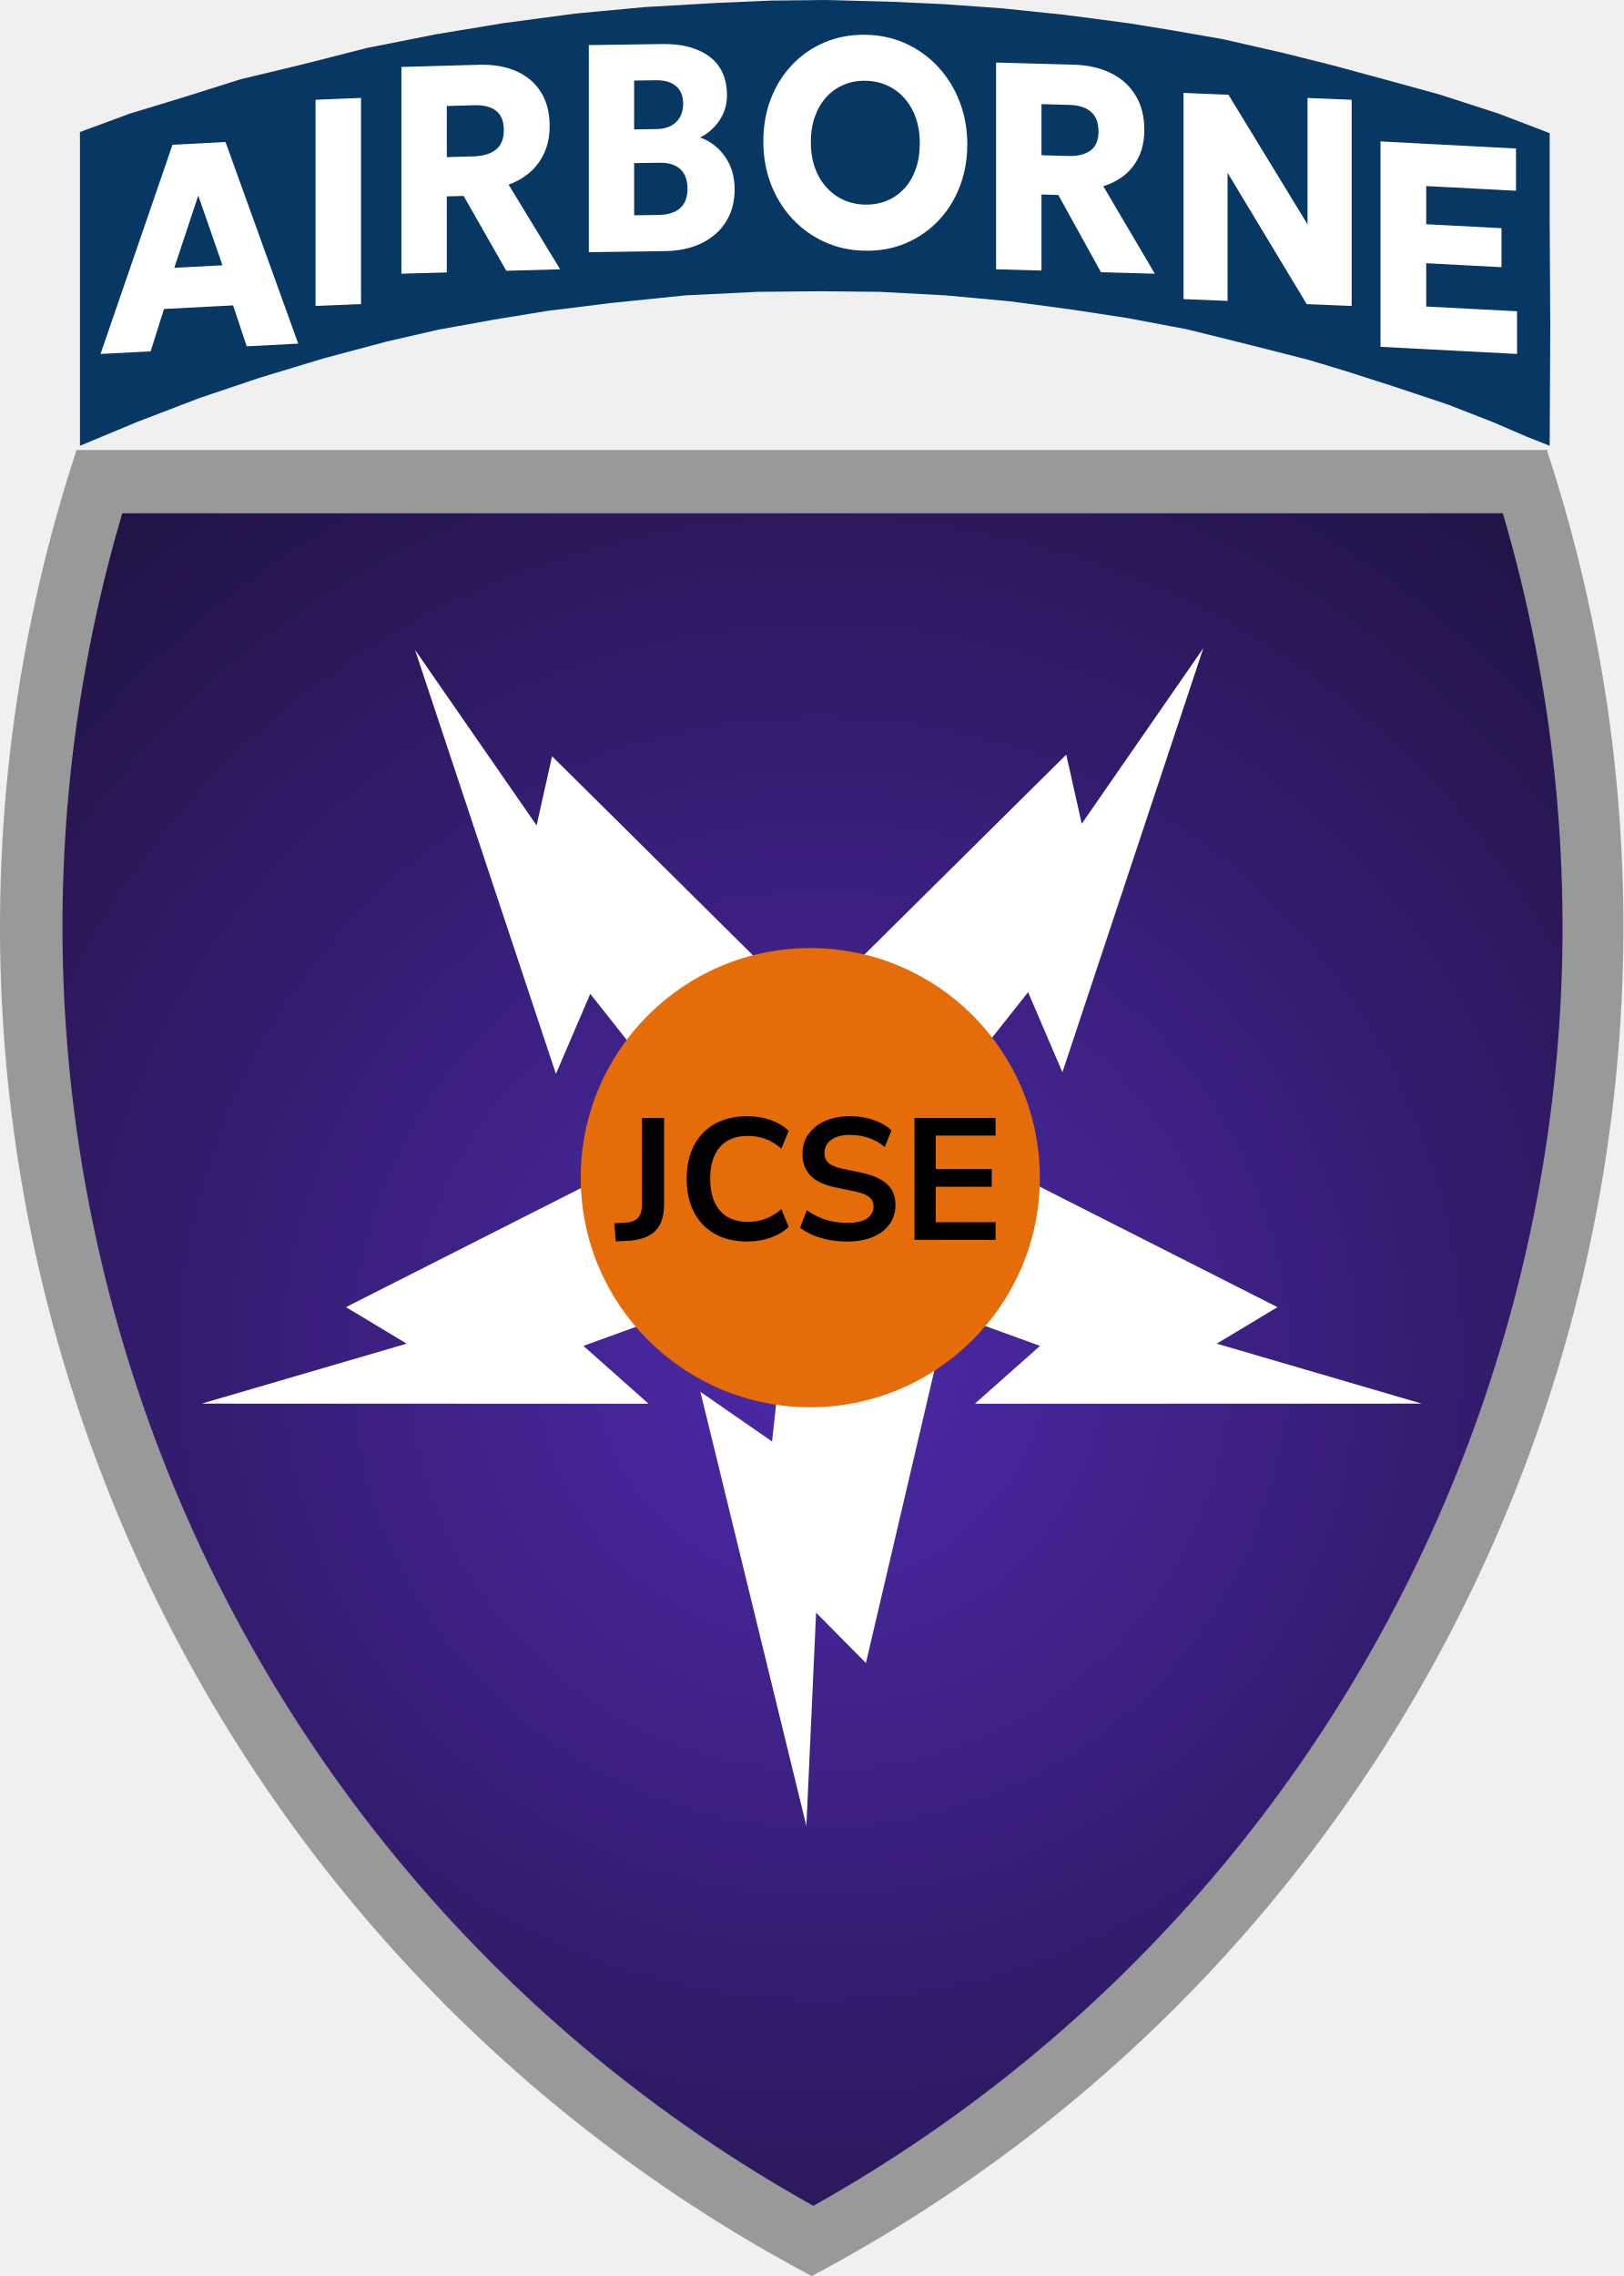
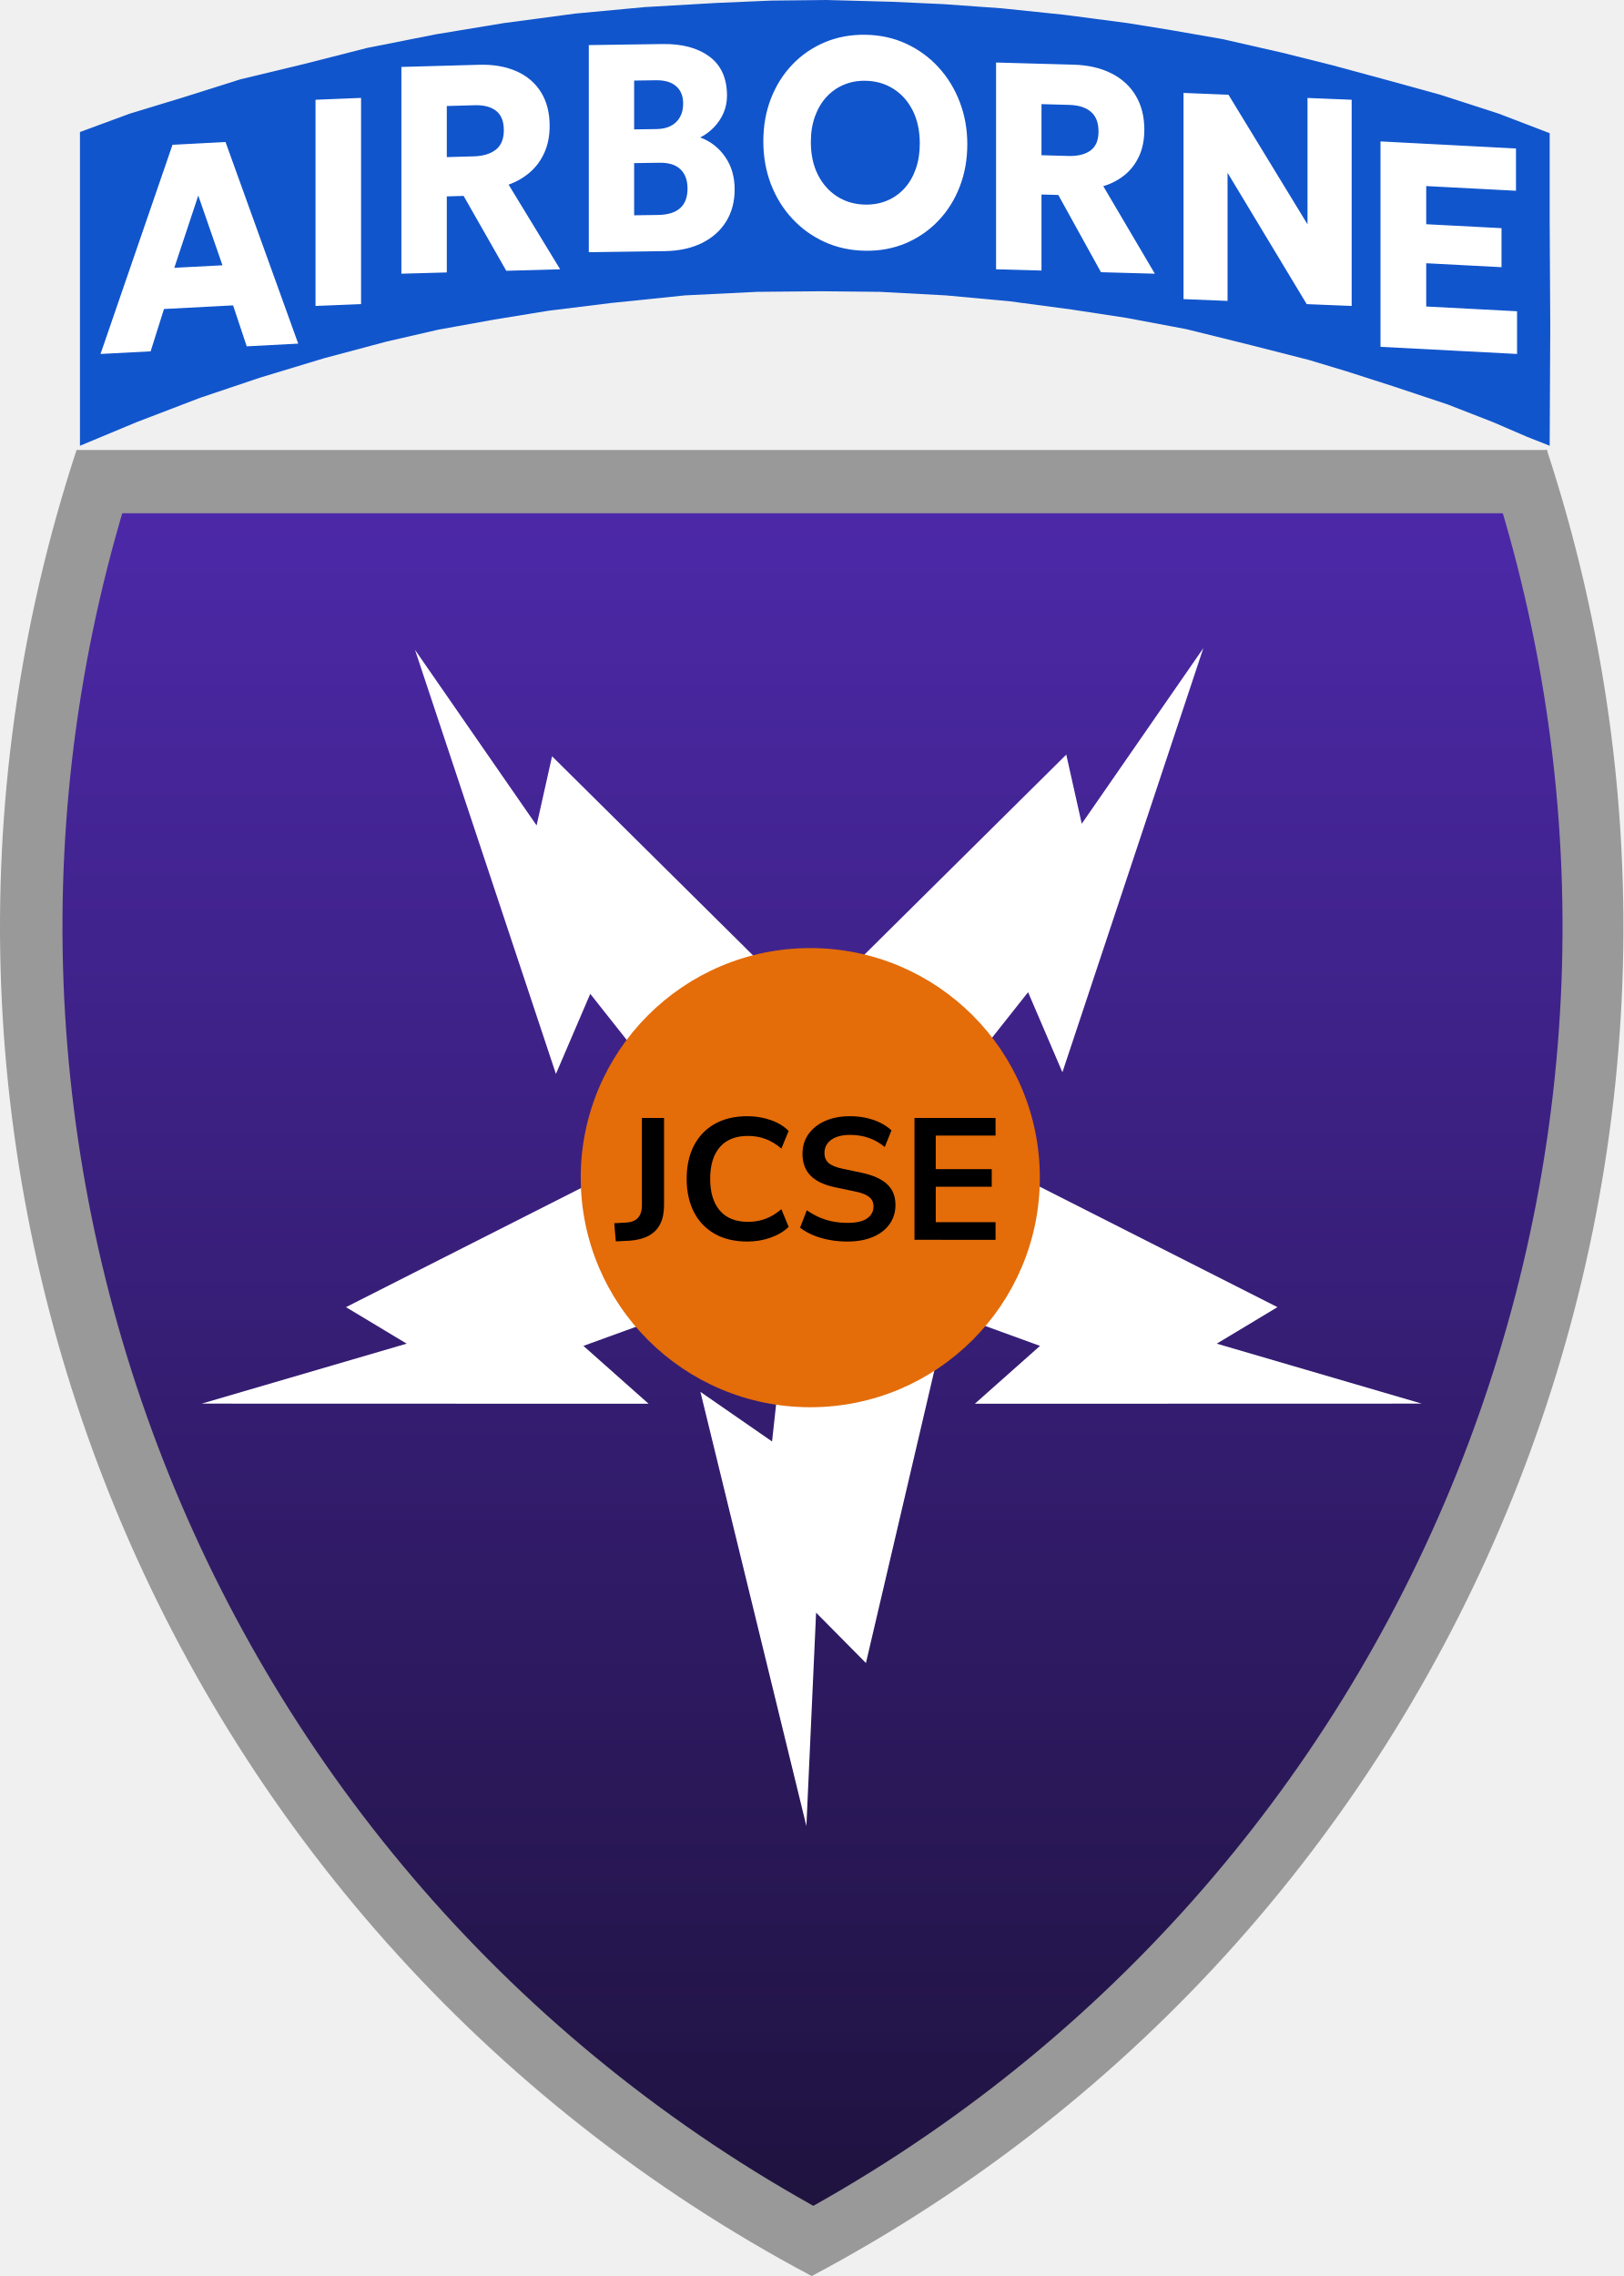
<svg xmlns="http://www.w3.org/2000/svg" fill="none" stroke-linecap="square" stroke-miterlimit="10" viewBox="833.883 104.845 1208.234 1693.748">
  <clipPath id="a">
    <path d="M0 0h2880v1920H0z" />
  </clipPath>
  <g clip-path="url(#a)">
    <path d="M0 0h2880v1920H0z" />
    <defs>
-       <radialGradient id="b" cx="48.852" cy="37.742" r="29.563" fx="48.852" fy="37.742" gradientTransform="scale(29.56335)" gradientUnits="userSpaceOnUse" spreadMethod="pad">
+       <linearGradient id="b" x1="23.912" x2="23.912" y1="12.741" y2="48.928" gradientTransform="scale(36.18673)" gradientUnits="userSpaceOnUse" spreadMethod="pad">
        <stop offset="0" stop-color="#4d29aa" />
        <stop offset="1" stop-color="#1e123d" />
-       </radialGradient>
+       </linearGradient>
    </defs>
    <path fill="url(#b)" fill-rule="evenodd" d="m913.718 461.053-29.475 124.21L865.296 760l14.737 214.738 40 187.367 63.158 145.262 103.157 162.105 90.528 94.738 111.577 109.475 155.79 96.843 86.315-48.423 155.79-124.21 130.528-141.052 94.734-178.948 67.37-166.315L2012.667 960l10.525-164.21-8.42-170.528-42.105-164.21z" />
-     <path fill="#073763" fill-rule="evenodd" d="M893.391 436.564v-233.48l37.005-13.656 40.528-12.336 41.85-13.215 47.578-11.454 46.695-11.895 51.103-10.132 50.661-8.37 52.864-7.047 51.981-4.848 53.305-3.084 40.968-1.76 40.969-.442 48.9 1.323 38.325 1.761 43.17 3.084 46.7 4.845 47.136 6.168 32.598 5.286 37.885 6.61 44.493 10.13 37.005 9.252 42.292 11.455 38.325 10.572 43.612 14.097 37.887 14.538v64.315l.438 79.737-.438 88.546-16.74-6.609-25.552-11.013-33.92-13.215-39.65-13.215-35.682-11.454-27.753-8.37-43.17-11.013-48.019-11.895-44.493-8.37-40.528-6.169-46.257-6.165-47.577-4.407-49.34-2.643-43.61-.44-47.578.44-53.745 2.643-55.507 5.727-46.255 5.727-40.527 6.61-41.412 7.487-38.326 8.811-46.254 12.334-48.019 14.538-44.493 14.979-47.137 18.06z" />
+     <path fill="#15c" fill-rule="evenodd" d="M893.391 436.564v-233.48l37.005-13.656 40.528-12.336 41.85-13.215 47.578-11.454 46.695-11.895 51.103-10.132 50.661-8.37 52.864-7.047 51.981-4.848 53.305-3.084 40.968-1.76 40.969-.442 48.9 1.323 38.325 1.761 43.17 3.084 46.7 4.845 47.136 6.168 32.598 5.286 37.885 6.61 44.493 10.13 37.005 9.252 42.292 11.455 38.325 10.572 43.612 14.097 37.887 14.538v64.315l.438 79.737-.438 88.546-16.74-6.609-25.552-11.013-33.92-13.215-39.65-13.215-35.682-11.454-27.753-8.37-43.17-11.013-48.019-11.895-44.493-8.37-40.528-6.169-46.257-6.165-47.577-4.407-49.34-2.643-43.61-.44-47.578.44-53.745 2.643-55.507 5.727-46.255 5.727-40.527 6.61-41.412 7.487-38.326 8.811-46.254 12.334-48.019 14.538-44.493 14.979-47.137 18.06z" />
    <path fill="#fff" fill-rule="evenodd" d="m1465.908 826.465 161.543-160.05 11.517 51.451 90.495-130.676-104.883 315.616-25.55-59.601-27.348 34.551zM1406.3 827.7l-161.543-160.05-11.517 51.45-90.495-130.675 104.883 315.616 25.55-59.601 27.349 34.55zm175.476 147.12 202.848 102.772-45.186 27.167 152.553 44.627-332.576.089 48.49-43.056-41.415-15.045zm-287.552 0-202.848 102.772 45.186 27.167-152.553 44.627 332.576.089-48.49-43.056 41.415-15.045zm235.92 146.176-51.79 221.427-37.096-37.466-7.216 158.788-78.871-323.102 53.314 36.913 4.806-43.802z" />
    <path fill="#e46c09" fill-rule="evenodd" d="M1266.087 981.227c0-94.358 76.492-170.85 170.85-170.85a170.85 170.85 0 0 1 170.85 170.85c0 94.358-76.492 170.85-170.85 170.85s-170.85-76.492-170.85-170.85" />
    <path d="M1206.363 898.51h460.976v165.322h-460.976z" />
    <path fill="#000" d="m1292.198 1028.643-1.156-13.5 9.125-.516q3.86-.266 6.36-1.734 2.515-1.485 3.796-4.25 1.297-2.766 1.297-6.625v-65.22h16.469v65.095q0 8.093-2.828 13.765-2.828 5.656-8.5 8.75-5.656 3.078-14.016 3.719zm97.887.125q-14.141 0-24.25-5.72-10.094-5.718-15.5-16.202-5.391-10.485-5.391-24.766t5.39-24.703q5.407-10.422 15.5-16.14 10.11-5.735 24.25-5.735 9.141 0 17.313 2.844 8.172 2.828 13.438 8.093l-5.407 13.125q-5.78-4.89-11.828-7.14t-13-2.25q-13.765 0-20.968 8.297-7.204 8.297-7.204 23.609 0 15.297 7.204 23.672 7.203 8.36 20.968 8.36 6.953 0 13-2.25t11.828-7.141l5.407 13.125q-5.266 5.14-13.438 8.031-8.172 2.89-17.312 2.89m74.495 0q-7.078 0-13.578-1.22-6.5-1.218-11.969-3.53-5.469-2.313-9.703-5.532l5.015-13q4.235 2.969 8.938 5.094 4.703 2.11 10.031 3.203 5.344 1.094 11.266 1.094 10.156 0 14.781-3.406 4.64-3.407 4.64-8.813 0-2.953-1.421-5.078-1.406-2.125-4.625-3.672t-8.5-2.562l-14.14-2.97q-12.22-2.562-18.204-8.671-5.984-6.125-5.984-16.156 0-8.485 4.5-14.781 4.5-6.313 12.468-9.782 7.985-3.484 18.407-3.484 6.172 0 11.89 1.234 5.735 1.219 10.547 3.594 4.828 2.375 8.438 5.734l-5.016 12.344q-5.406-4.5-11.844-6.75-6.422-2.25-14.14-2.25-5.922 0-10.172 1.672-4.235 1.672-6.485 4.703-2.25 3.016-2.25 7.125 0 4.625 3.079 7.39 3.093 2.766 10.546 4.313l14.032 2.969q12.734 2.688 18.968 8.484 6.235 5.782 6.235 15.438 0 8.11-4.375 14.281t-12.422 9.578q-8.031 3.407-18.953 3.407m49.907-1.282V936.8h60.328v13.11h-44.5v24.968h41.672v13.11h-41.672v26.374h44.5v13.125z" />
    <path fill="#999" fill-rule="evenodd" d="M1437.93 1798.593c-488.832-259.346-719.835-833.059-547.103-1358.77l44.162 14.51c-165.667 504.21 55.888 1054.458 524.727 1303.197z" />
    <path fill="#999" fill-rule="evenodd" d="M1438.07 1798.593c488.902-259.383 719.892-833.216 547.037-1358.971l-43.036 14.15c165.964 504.798-55.818 1055.758-525.233 1304.802z" />
    <path fill="#999" fill-rule="evenodd" d="M890.886 439.709h1094.362v47.086H890.886z" />
    <path fill="#fff" fill-rule="evenodd" d="M1477.875 164.943q11.71.165 20.906 5.993 9.196 5.792 14.422 16.222 5.226 10.395 5.226 24.514 0 10.429-3.01 18.95-2.977 8.488-8.468 14.466-5.49 5.98-12.867 9.064-7.344 3.086-16.209 2.961-11.578-.163-20.773-5.955-9.195-5.828-14.489-16.223-5.259-10.431-5.259-24.407 0-10.571 3.043-18.986 3.044-8.45 8.468-14.43 5.458-5.979 12.868-9.136t16.142-3.033m0-34.223q-16.341-.23-30.234 5.63-13.86 5.86-24.114 16.61t-15.91 25.326q-5.624 14.541-5.624 31.743 0 17.058 5.623 31.794 5.657 14.7 15.911 25.74 10.254 11.038 24.114 17.362 13.893 6.288 30.234 6.519 16.473.233 30.3-5.665 13.827-5.932 24.081-16.682t15.878-25.29q5.655-14.578 5.656-31.636 0-16.841-5.656-31.508-5.624-14.7-15.878-25.846t-24.081-17.506-30.3-6.591m236.848 43.279V327.44l32.762 1.332v-95.361l58.911 97.756 33.46 1.36V179.085l-32.862-1.336v94.042l-58.811-96.432zm-392.64-9.43q9.758-.138 14.985 4.411 5.26 4.549 5.26 13.006 0 5.841-2.416 10.068-2.381 4.227-6.814 6.51-4.4 2.249-10.486 2.335l-16.77.236v-36.337zm2.646 61.385q10.388-.147 15.613 4.904 5.227 5.051 5.227 14.296 0 9.676-5.491 14.591t-16.473 5.07l-17.763.251V226.22zm-52.628-87.557v154.13l56.4-.796q16.043-.226 27.72-5.982 11.709-5.79 18.06-16.022t6.351-23.992q0-14.084-7.079-24.197-7.046-10.15-18.524-14.396 5.59-2.838 10.09-7.452a35.9 35.9 0 0 0 7.177-10.638q2.646-5.985 2.646-13.01 0-19.386-13.032-29.057-13-9.672-34.733-9.365zm-85.048 44.763q10.503-.292 16.136 4.238 5.666 4.493 5.666 14.367 0 9.802-5.964 14.476-5.965 4.673-16.534 4.967l-19.947.555v-38.029zm-54.44-28.502v153.87l33.797-.94V250.99l12.525-.348 31.742 55.714 40.093-1.115-38.37-63.007q8.782-3.106 15.673-8.986 6.925-5.916 10.901-14.648 3.977-8.769 3.977-20.073 0-14.74-6.462-25.114-6.46-10.373-18.323-15.59-11.862-5.214-27.734-4.773zm497.035 28.246q10.503.293 16.136 5.135 5.666 4.809 5.666 14.683 0 9.803-5.964 14.144-5.965 4.342-16.534 4.048l-19.947-.555V182.33zm-54.44-31.529v153.87l33.797.939v-56.596l12.524.348 31.743 57.479 40.093 1.114-38.37-65.14q8.782-2.618 15.673-8.114 6.925-5.532 10.901-14.043 3.977-8.547 3.977-19.852 0-14.739-6.462-25.473-6.46-10.732-18.323-16.608-11.862-5.875-27.734-6.316zm286.116 58.705v152.86l101.628 5.31v-31.773l-67.607-3.533v-32.2l56.033 2.928v-29.036l-56.033-2.928V243.31l66.806 3.49v-31.45zm-879.878 40.285 18.011 51.907-35.855 1.874zm-19.178-37.773-53.565 155.659 37.289-1.949 9.939-31.51 51.43-2.688 10.14 30.462 38.323-2.003-54.099-150.033zm106.439-33.506v153.441l33.891-1.377V177.708z" />
    <path fill="#351c75" fill-rule="evenodd" d="m-459.479-597.604-2.355 9.924-1.514 13.962 1.178 17.157 3.196 14.97 5.046 11.607 8.242 12.953 7.233 7.57 8.915 8.746 12.448 7.738 6.897-3.87 12.447-9.923 10.43-11.27 7.569-14.299 5.383-13.288 2.691-12.111.841-13.12-.673-13.626-3.364-13.12z" />
    <path fill="#1c4587" fill-rule="evenodd" d="M-461.103-599.56v-18.656l2.957-1.091 3.238-.986 3.344-1.056 3.801-.915 3.731-.95 4.083-.81 4.048-.668 4.224-.564 4.153-.387 4.26-.246 3.273-.14 3.273-.036 3.907.106 3.062.14 3.45.247 3.73.387 3.767.493 2.605.422 3.027.528 3.555.81 2.956.739 3.38.915 3.062.845 3.484 1.126 3.027 1.162v5.138l.035 6.371-.035 7.075-1.337-.528-2.042-.88-2.71-1.056-3.168-1.056-2.85-.915-2.218-.669-3.45-.88-3.836-.95-3.555-.669-3.239-.493-3.696-.492-3.801-.352-3.942-.211-3.485-.036-3.801.036-4.294.21-4.435.458-3.696.458-3.238.528-3.31.598-3.061.704-3.696.986-3.837 1.161-3.555 1.197-3.766 1.443z" />
    <path stroke="#000" stroke-linecap="butt" stroke-linejoin="round" stroke-width=".079" d="M-461.103-599.56v-18.656l2.957-1.091 3.238-.986 3.344-1.056 3.801-.915 3.731-.95 4.083-.81 4.048-.668 4.224-.564 4.153-.387 4.26-.246 3.273-.14 3.273-.036 3.907.106 3.062.14 3.45.247 3.73.387 3.767.493 2.605.422 3.027.528 3.555.81 2.956.739 3.38.915 3.062.845 3.484 1.126 3.027 1.162v5.138l.035 6.371-.035 7.075-1.337-.528-2.042-.88-2.71-1.056-3.168-1.056-2.85-.915-2.218-.669-3.45-.88-3.836-.95-3.555-.669-3.239-.493-3.696-.492-3.801-.352-3.942-.211-3.485-.036-3.801.036-4.294.21-4.435.458-3.696.458-3.238.528-3.31.598-3.061.704-3.696.986-3.837 1.161-3.555 1.197-3.766 1.443z" />
    <path fill="#fff" fill-rule="evenodd" d="m-415.359-568.408 12.907-12.788.92 4.111 7.231-10.44-8.38 25.217-2.042-4.762-2.185 2.76zm-4.763.098-12.907-12.787-.92 4.11-7.23-10.44 8.38 25.218 2.041-4.763 2.185 2.761zm14.021 11.756 16.207 8.211-3.61 2.17 12.19 3.567-26.574.007 3.875-3.44-3.31-1.203zm-22.975 0-16.208 8.211 3.61 2.17-12.189 3.567 26.573.007-3.874-3.44 3.309-1.203zm18.85 11.679-4.138 17.692-2.964-2.993-.577 12.687-6.302-25.816 4.26 2.95.384-3.5z" />
    <path fill="#e46c09" fill-rule="evenodd" d="M-431.325-556.042c0-7.54 6.112-13.651 13.651-13.651a13.65 13.65 0 0 1 13.651 13.65c0 7.54-6.111 13.652-13.65 13.652s-13.652-6.112-13.652-13.651" />
    <path d="M-436.097-562.651h36.832v13.209h-36.832z" />
    <path fill="#000" d="m-429.247-552.246-.094-1.079.734-.046q.313-.016.516-.125.203-.125.297-.344.11-.235.11-.531v-5.22h1.312v5.204q0 .656-.235 1.11-.218.437-.671.687t-1.125.297zm7.822.015q-1.125 0-1.938-.453-.797-.469-1.234-1.297-.422-.844-.422-1.984t.422-1.969q.437-.844 1.234-1.297.813-.453 1.938-.453.734 0 1.39.219t1.078.64l-.437 1.063q-.453-.39-.938-.563-.484-.187-1.047-.187-1.093 0-1.671.656t-.579 1.89q0 1.22.579 1.891.578.672 1.671.672.563 0 1.047-.172.485-.187.938-.578l.437 1.047q-.422.406-1.078.64-.656.235-1.39.235m5.967 0q-.578 0-1.094-.11-.516-.093-.953-.28-.438-.188-.781-.438l.406-1.047q.344.25.719.422.375.156.797.25.421.094.906.094.812 0 1.172-.266.375-.281.375-.719 0-.234-.125-.406-.11-.172-.36-.297t-.672-.203l-1.14-.234q-.969-.203-1.453-.688-.485-.5-.485-1.297 0-.671.36-1.171.375-.516 1-.782.64-.281 1.468-.281.5 0 .954.094.468.094.843.281.39.188.672.453l-.39 1q-.438-.36-.954-.531-.515-.188-1.125-.188-.468 0-.812.141-.344.125-.531.375-.172.234-.172.563 0 .359.25.593.25.219.844.344l1.125.234q1.015.22 1.5.688.5.453.5 1.219 0 .656-.344 1.156-.344.484-1 .765-.64.266-1.5.266m3.987-.11v-7.25h4.813v1.048h-3.547v2h3.328v1.047h-3.328v2.109h3.547v1.047z" />
    <path fill="#999" fill-rule="evenodd" d="M-417.594-490.735c-39.058-20.721-57.515-66.561-43.714-108.565l3.529 1.159c-13.237 40.286 4.465 84.251 41.925 104.125z" />
    <path fill="#999" fill-rule="evenodd" d="M-417.583-490.735c39.063-20.724 57.52-66.574 43.708-108.582l-3.439 1.131c13.261 40.333-4.46 84.355-41.966 104.254z" />
    <path fill="#999" fill-rule="evenodd" d="M-461.303-599.31h87.44v3.763h-87.44z" />
    <path fill="#fff" fill-rule="evenodd" d="M-414.403-621.263a3.14 3.14 0 0 1 1.67.479q.735.462 1.153 1.296.418.83.418 1.958 0 .833-.241 1.514a3.3 3.3 0 0 1-.677 1.156q-.438.478-1.028.725a3.2 3.2 0 0 1-1.295.236 3.14 3.14 0 0 1-1.66-.476 3.23 3.23 0 0 1-1.157-1.296q-.42-.834-.42-1.95 0-.845.243-1.517.243-.676.676-1.153.437-.477 1.028-.73a3.1 3.1 0 0 1 1.29-.242m0-2.735a5.9 5.9 0 0 0-2.415.45 5.7 5.7 0 0 0-1.927 1.327 6.1 6.1 0 0 0-1.271 2.024q-.45 1.162-.45 2.536 0 1.363.45 2.54a6.3 6.3 0 0 0 1.27 2.057 6 6 0 0 0 1.928 1.387 6 6 0 0 0 2.415.521q1.317.019 2.421-.453a5.8 5.8 0 0 0 1.924-1.332 6.1 6.1 0 0 0 1.269-2.021 6.9 6.9 0 0 0 .452-2.528q0-1.346-.452-2.517a6.4 6.4 0 0 0-1.269-2.065 6 6 0 0 0-1.924-1.4 5.9 5.9 0 0 0-2.42-.526m18.923 3.458v12.26l2.618.107v-7.62l4.707 7.81 2.673.11v-12.26l-2.625-.107v7.514l-4.7-7.705zm-31.371-.753q.78-.012 1.197.352.42.363.42 1.04 0 .466-.193.804a1.3 1.3 0 0 1-.544.52 1.9 1.9 0 0 1-.838.186l-1.34.02v-2.904zm.21 4.904q.831-.011 1.248.392.418.404.418 1.143 0 .773-.439 1.165-.438.393-1.316.405l-1.42.02v-3.103zm-4.204-6.995v12.315l4.506-.064q1.282-.018 2.215-.478.936-.462 1.443-1.28.507-.817.508-1.917 0-1.125-.566-1.933a3.05 3.05 0 0 0-1.48-1.15q.446-.227.806-.596.362-.372.574-.85.21-.478.21-1.04 0-1.548-1.04-2.321t-2.776-.748zm-6.796 3.576q.84-.023 1.29.339.453.36.453 1.148 0 .783-.477 1.156-.477.375-1.321.397l-1.594.045v-3.039zm-4.35-2.277v12.294l2.701-.075v-4.522l1-.028 2.537 4.452 3.204-.09-3.066-5.034a3.9 3.9 0 0 0 1.252-.718q.554-.473.871-1.17.318-.7.318-1.604 0-1.178-.516-2.006a3.2 3.2 0 0 0-1.465-1.246q-.947-.417-2.215-.382zm39.714 2.257q.84.023 1.29.41.452.384.452 1.173 0 .783-.477 1.13-.476.348-1.32.324l-1.595-.045v-3.038zm-4.35-2.52v12.295l2.7.075v-4.522l1.001.028 2.537 4.592 3.203.09-3.066-5.205q.702-.21 1.252-.649.555-.442.871-1.122.318-.683.318-1.586 0-1.178-.516-2.035a3.45 3.45 0 0 0-1.464-1.327q-.947-.47-2.216-.505zm22.861 4.691v12.214l8.12.424v-2.539l-5.402-.282v-2.573l4.477.234v-2.32l-4.477-.234v-2.269l5.338.28v-2.514zm-70.302 3.219 1.439 4.147-2.865.15zm-1.533-3.018-4.28 12.437 2.98-.156.794-2.517 4.11-.215.81 2.434 3.061-.16-4.322-11.988zm8.505-2.677v12.26l2.708-.11v-12.26z" />
  </g>
</svg>
